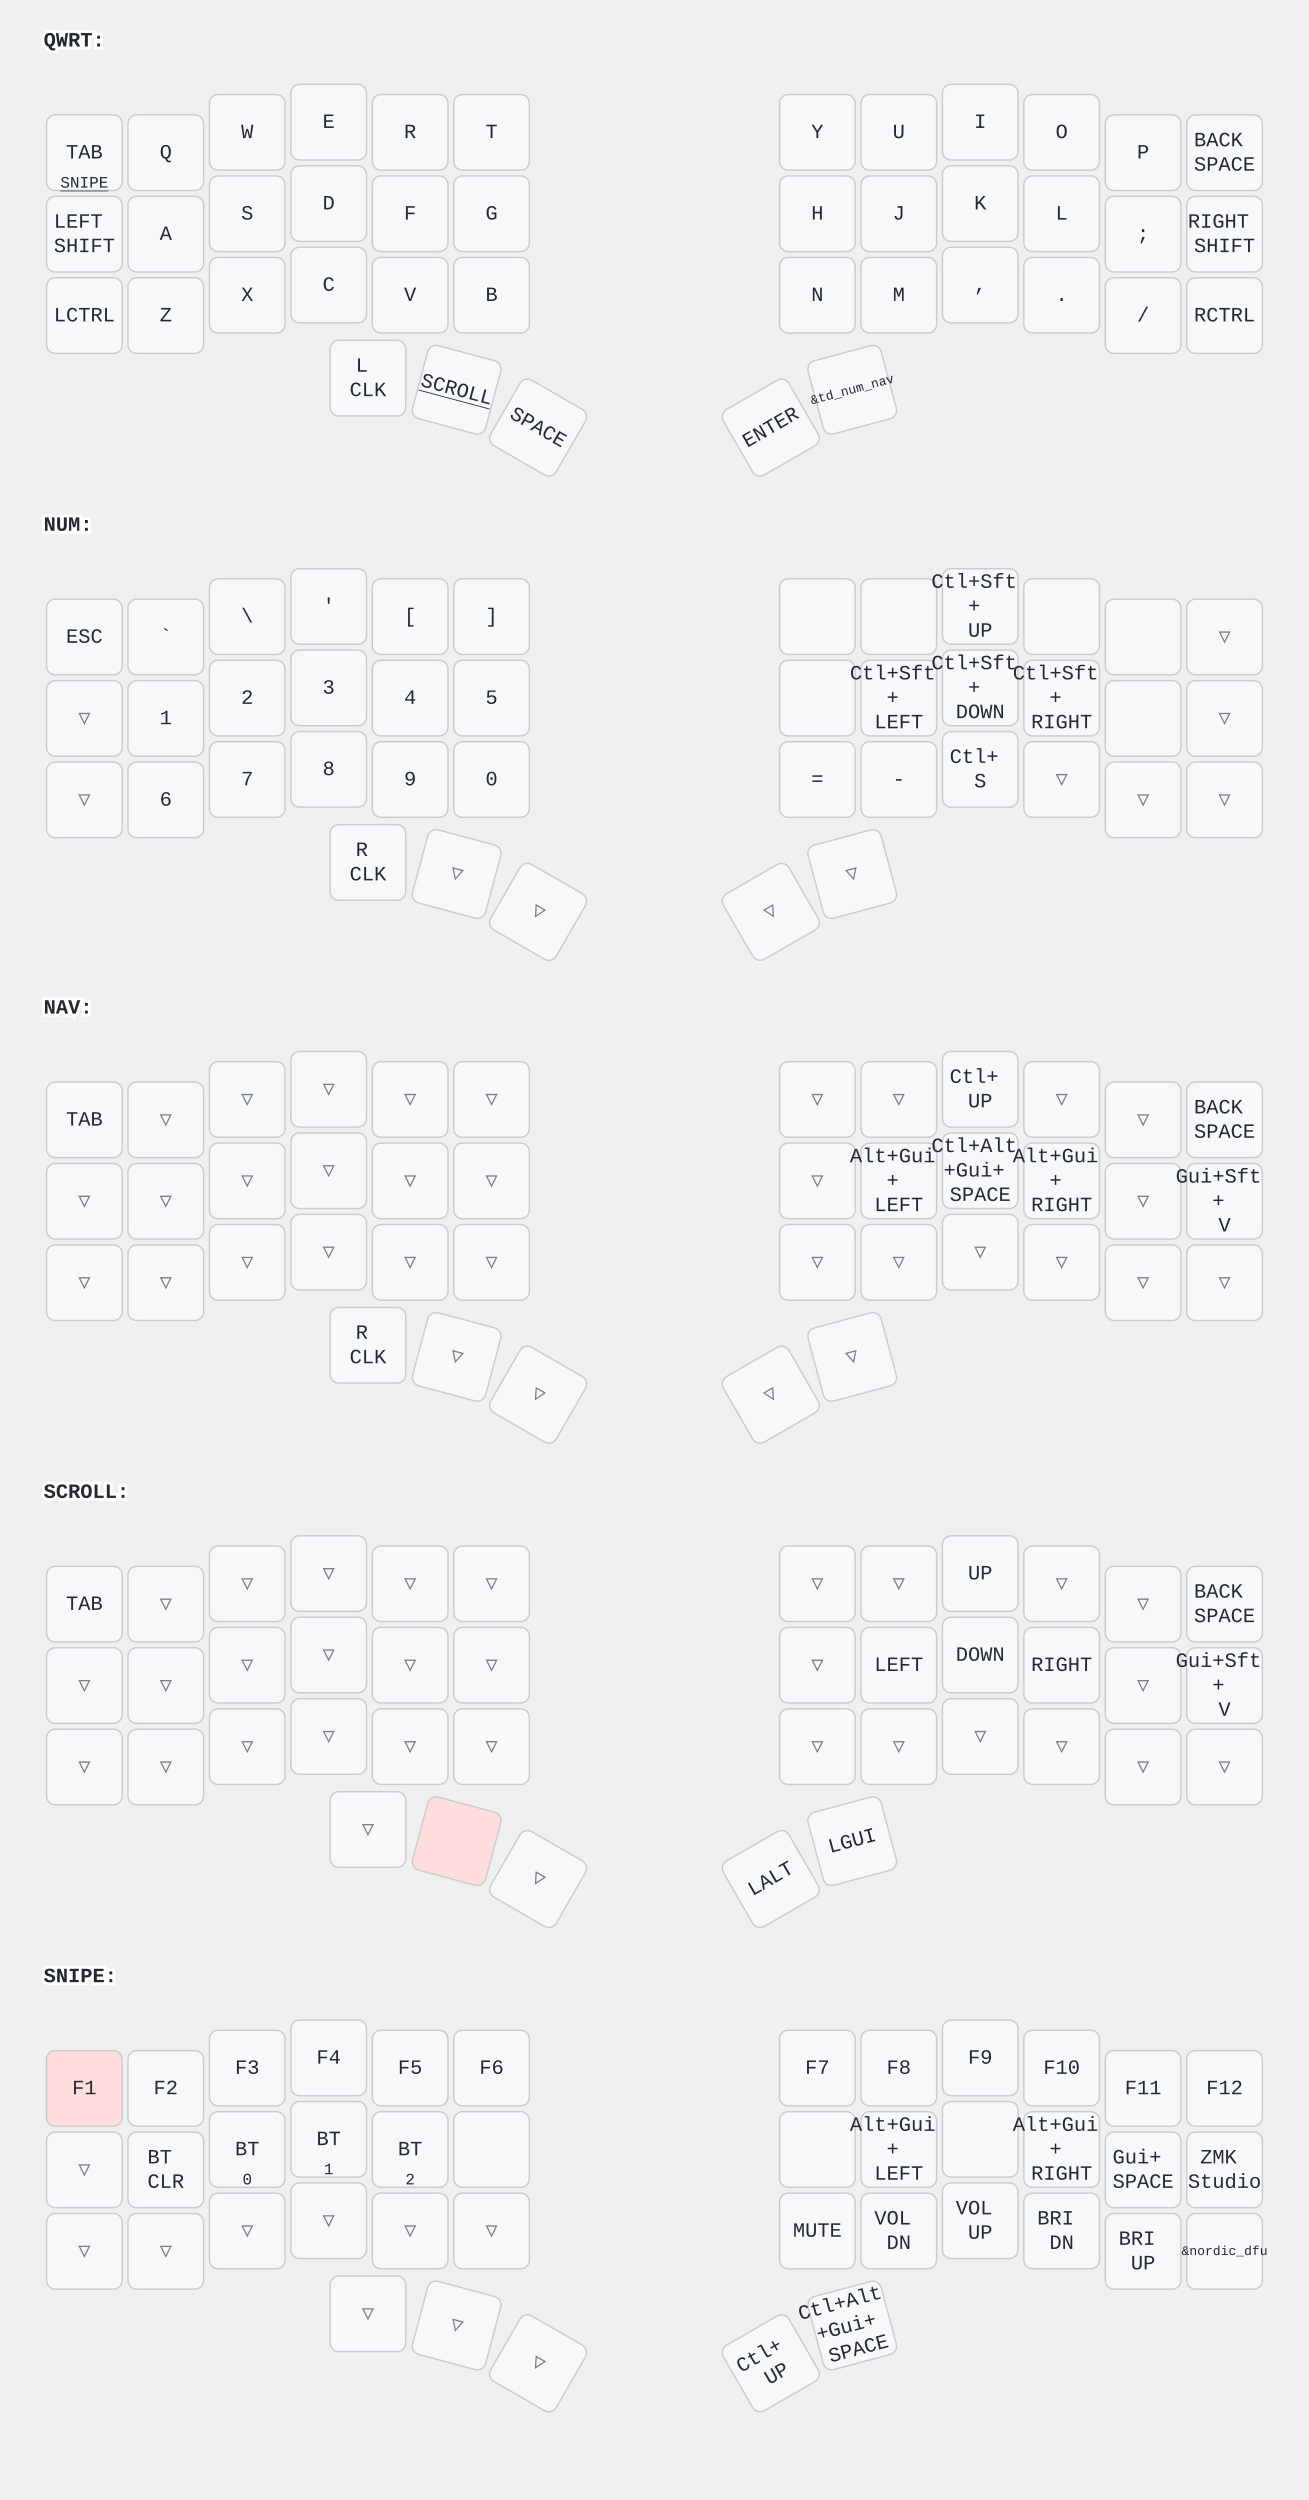
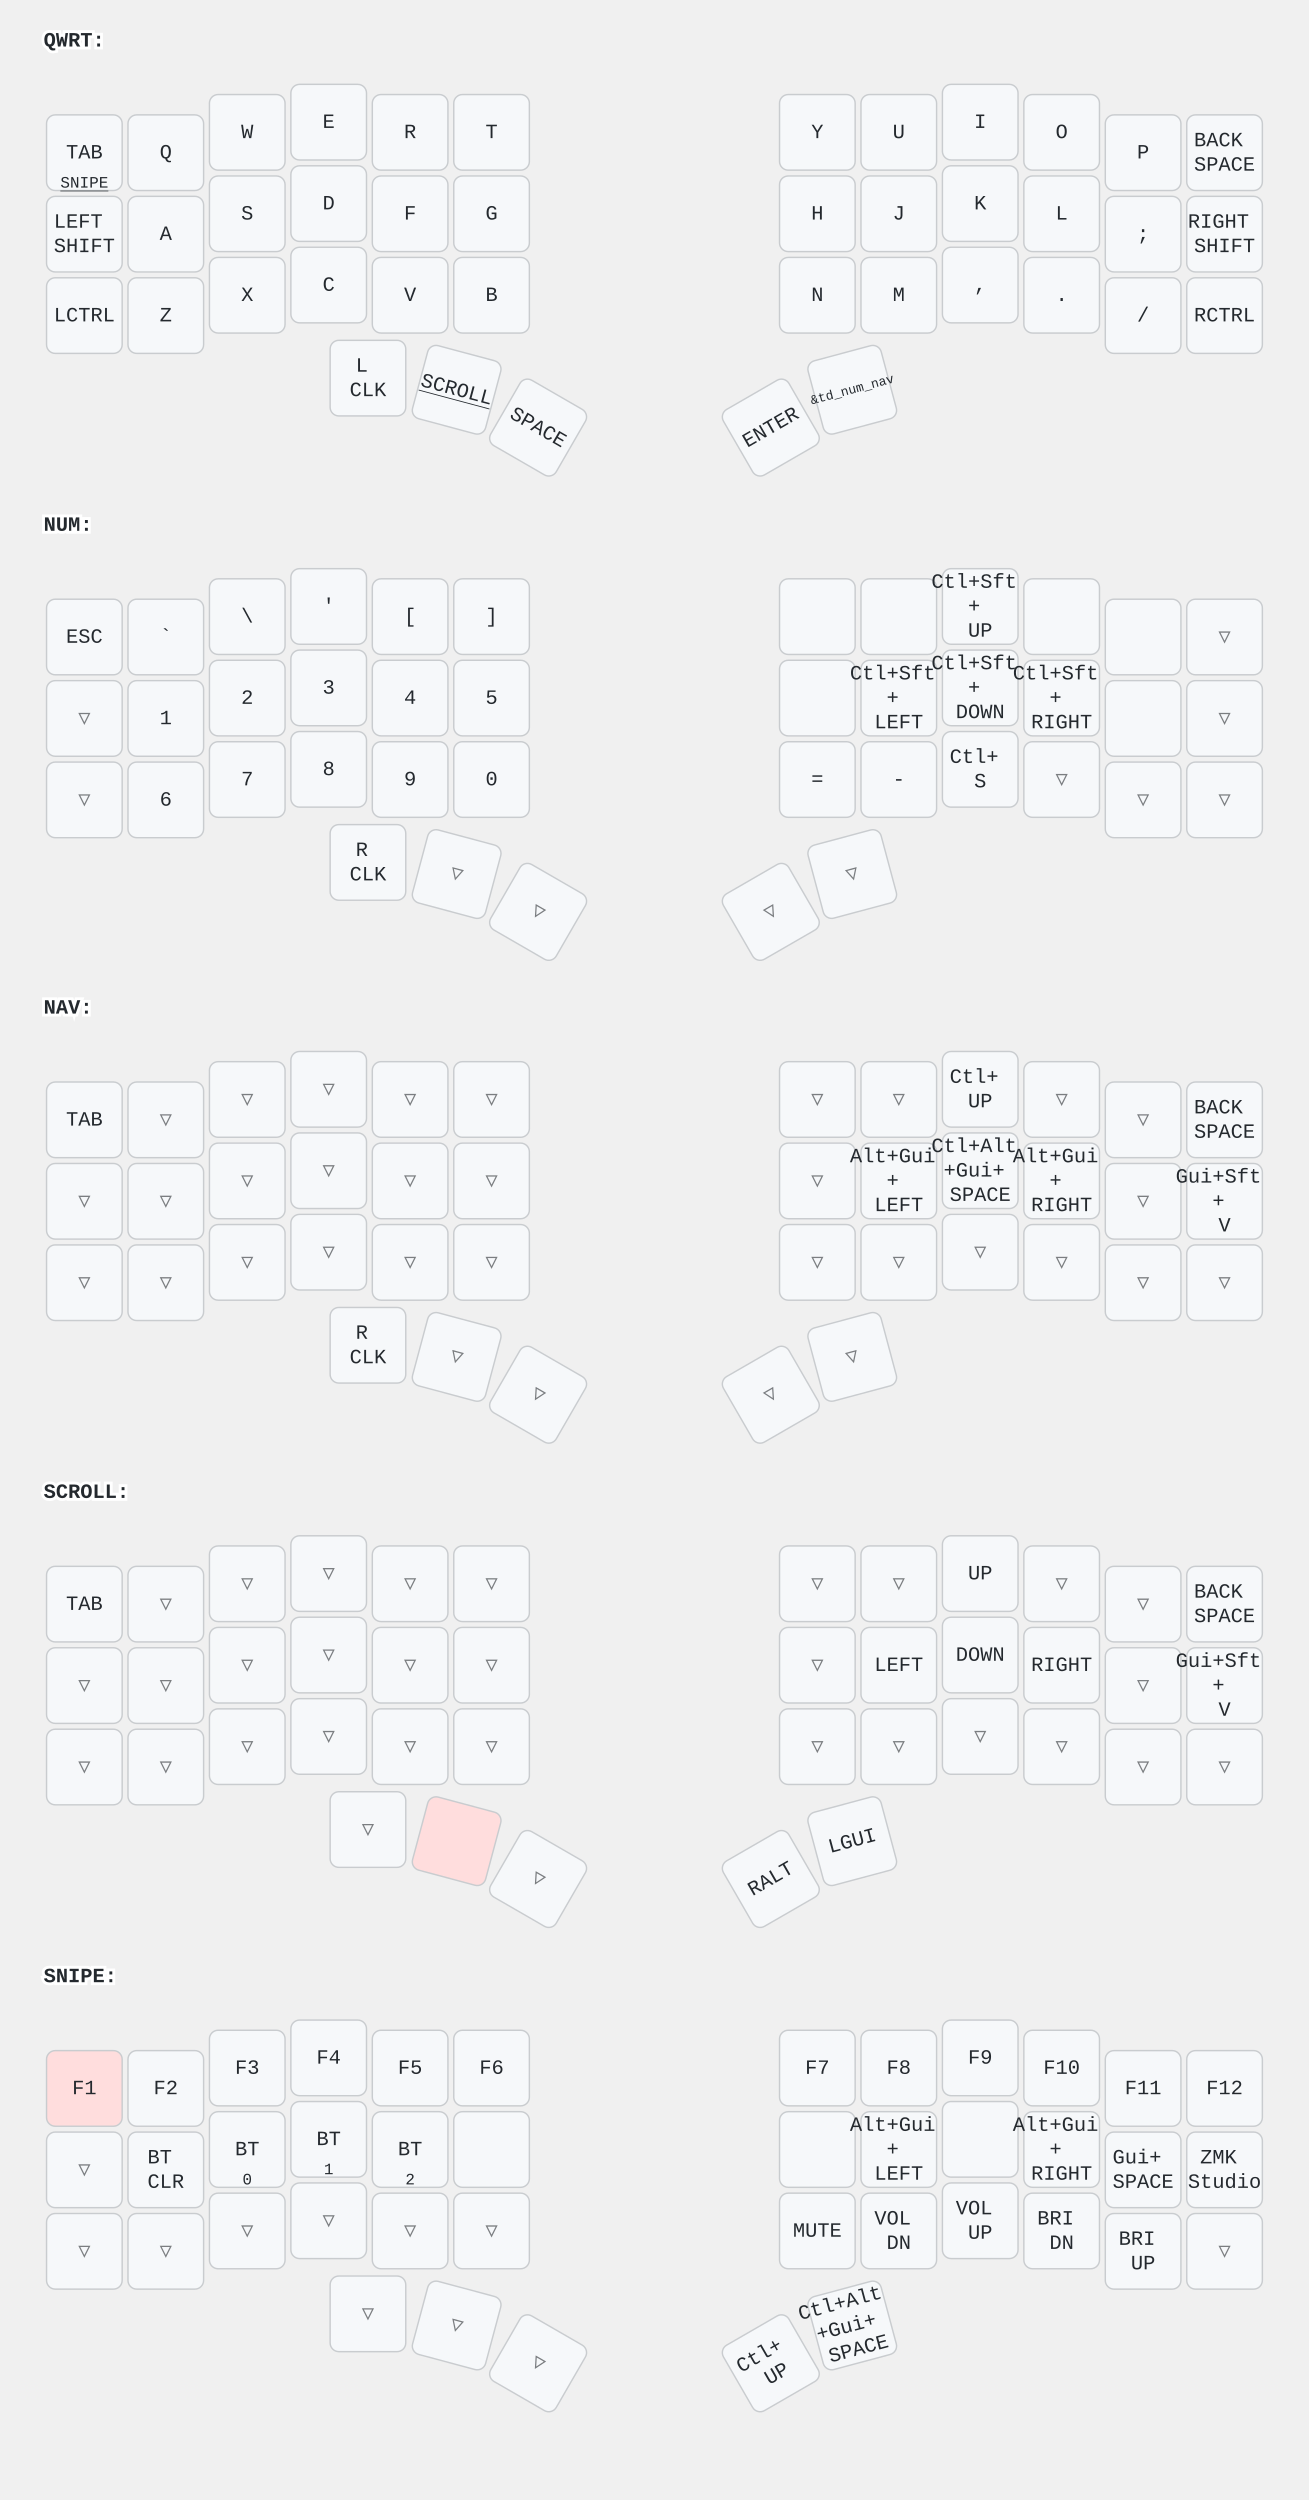
<svg xmlns="http://www.w3.org/2000/svg" width="900" height="1719" viewBox="0 0 900 1719" class="keymap">
  <style>/* inherit to force styles through use tags */
svg path {
    fill: inherit;
}

/* font and background color specifications */
svg.keymap {
    font-family: SFMono-Regular,Consolas,Liberation Mono,Menlo,monospace;
    font-size: 14px;
    font-kerning: normal;
    text-rendering: optimizeLegibility;
    fill: #24292e;
}

/* default key styling */
rect.key {
    fill: #f6f8fa;
}

rect.key, rect.combo {
    stroke: #c9cccf;
    stroke-width: 1;
}

/* default key side styling, only used is draw_key_sides is set */
rect.side {
    filter: brightness(90%);
}

/* color accent for combo boxes */
rect.combo, rect.combo-separate {
    fill: #cdf;
}

/* color accent for held keys */
rect.held, rect.combo.held {
    fill: #fdd;
}

/* color accent for ghost (optional) keys */
rect.ghost, rect.combo.ghost {
    stroke-dasharray: 4, 4;
    stroke-width: 2;
}

text {
    text-anchor: middle;
    dominant-baseline: middle;
}

/* styling for layer labels */
text.label {
    font-weight: bold;
    text-anchor: start;
    stroke: white;
    stroke-width: 4;
    paint-order: stroke;
}

/* styling for optional footer */
text.footer {
    text-anchor: end;
    dominant-baseline: auto;
    stroke: white;
    stroke-width: 4;
    paint-order: stroke;
}

/* styling for combo tap, and key non-tap label text */
text.combo, text.hold, text.shifted, text.left, text.right, text.tl, text.tr, text.bl, text.br {
    font-size: 11px;
}

text.hold, text.bl, text.br {
    text-anchor: middle;
    dominant-baseline: auto;
}

text.shifted, text.tl, text.tr {
    text-anchor: middle;
    dominant-baseline: hanging;
}

text.left, text.tl, text.bl {
    text-anchor: start;
}

text.right, text.tr, text.br {
    text-anchor: end;
}

text.layer-activator {
    text-decoration: underline;
}

/* styling for hold/shifted label text in combo box */
text.combo.hold, text.combo.shifted, text.combo.left, text.combo.right {
    font-size: 8px;
}

/* lighter symbol for transparent keys */
text.trans {
    fill: #7b7e81;
}

/* styling for combo dendrons */
path.combo {
    stroke-width: 1;
    stroke: gray;
    fill: none;
}

/* Start Tabler Icons Cleanup */
/* cannot use height/width with glyphs */
.icon-tabler &gt; path {
    fill: inherit;
    stroke: inherit;
    stroke-width: 2;
}
/* hide tabler's default box */
.icon-tabler &gt; path[stroke="none"][fill="none"] {
    visibility: hidden;
}
/* End Tabler Icons Cleanup */

@media (prefers-color-scheme: dark) {
svg.keymap { fill: #d1d6db; }
rect.key { fill: #3f4750; }
rect.key, rect.combo { stroke: #60666c; }
rect.combo, rect.combo-separate { fill: #1f3d7a; }
rect.held, rect.combo.held { fill: #854747; }
text.label, text.footer { stroke: black; }
text.trans { fill: #7e8184; }
path.combo { stroke: #7f7f7f; }

}</style>
  <g transform="translate(30, 0)" class="layer-QWRT">
    <text x="0" y="28" class="label" id="QWRT">QWRT:</text>
    <g transform="translate(0, 56)">
      <g transform="translate(28, 49)" class="key keypos-0">
        <rect rx="6" ry="6" x="-26" y="-26" width="52" height="52" class="key" />
        <text x="0" y="0" class="key tap">TAB</text>
        <a href="#SNIPE">
          <text x="0" y="24" class="key hold layer-activator">SNIPE</text>
        </a>
      </g>
      <g transform="translate(84, 49)" class="key keypos-1">
        <rect rx="6" ry="6" x="-26" y="-26" width="52" height="52" class="key" />
        <text x="0" y="0" class="key tap">Q</text>
      </g>
      <g transform="translate(140, 35)" class="key keypos-2">
        <rect rx="6" ry="6" x="-26" y="-26" width="52" height="52" class="key" />
        <text x="0" y="0" class="key tap">W</text>
      </g>
      <g transform="translate(196, 28)" class="key keypos-3">
        <rect rx="6" ry="6" x="-26" y="-26" width="52" height="52" class="key" />
        <text x="0" y="0" class="key tap">E</text>
      </g>
      <g transform="translate(252, 35)" class="key keypos-4">
        <rect rx="6" ry="6" x="-26" y="-26" width="52" height="52" class="key" />
        <text x="0" y="0" class="key tap">R</text>
      </g>
      <g transform="translate(308, 35)" class="key keypos-5">
        <rect rx="6" ry="6" x="-26" y="-26" width="52" height="52" class="key" />
        <text x="0" y="0" class="key tap">T</text>
      </g>
      <g transform="translate(532, 35)" class="key keypos-6">
        <rect rx="6" ry="6" x="-26" y="-26" width="52" height="52" class="key" />
        <text x="0" y="0" class="key tap">Y</text>
      </g>
      <g transform="translate(588, 35)" class="key keypos-7">
        <rect rx="6" ry="6" x="-26" y="-26" width="52" height="52" class="key" />
        <text x="0" y="0" class="key tap">U</text>
      </g>
      <g transform="translate(644, 28)" class="key keypos-8">
        <rect rx="6" ry="6" x="-26" y="-26" width="52" height="52" class="key" />
        <text x="0" y="0" class="key tap">I</text>
      </g>
      <g transform="translate(700, 35)" class="key keypos-9">
        <rect rx="6" ry="6" x="-26" y="-26" width="52" height="52" class="key" />
        <text x="0" y="0" class="key tap">O</text>
      </g>
      <g transform="translate(756, 49)" class="key keypos-10">
        <rect rx="6" ry="6" x="-26" y="-26" width="52" height="52" class="key" />
        <text x="0" y="0" class="key tap">P</text>
      </g>
      <g transform="translate(812, 49)" class="key keypos-11">
        <rect rx="6" ry="6" x="-26" y="-26" width="52" height="52" class="key" />
        <text x="0" y="0" class="key tap">
          <tspan x="0" dy="-0.6em">BACK</tspan>
          <tspan x="0" dy="1.2em">SPACE</tspan>
        </text>
      </g>
      <g transform="translate(28, 105)" class="key keypos-12">
        <rect rx="6" ry="6" x="-26" y="-26" width="52" height="52" class="key" />
        <text x="0" y="0" class="key tap">
          <tspan x="0" dy="-0.6em">LEFT</tspan>
          <tspan x="0" dy="1.2em">SHIFT</tspan>
        </text>
      </g>
      <g transform="translate(84, 105)" class="key keypos-13">
        <rect rx="6" ry="6" x="-26" y="-26" width="52" height="52" class="key" />
        <text x="0" y="0" class="key tap">A</text>
      </g>
      <g transform="translate(140, 91)" class="key keypos-14">
        <rect rx="6" ry="6" x="-26" y="-26" width="52" height="52" class="key" />
        <text x="0" y="0" class="key tap">S</text>
      </g>
      <g transform="translate(196, 84)" class="key keypos-15">
        <rect rx="6" ry="6" x="-26" y="-26" width="52" height="52" class="key" />
        <text x="0" y="0" class="key tap">D</text>
      </g>
      <g transform="translate(252, 91)" class="key keypos-16">
        <rect rx="6" ry="6" x="-26" y="-26" width="52" height="52" class="key" />
        <text x="0" y="0" class="key tap">F</text>
      </g>
      <g transform="translate(308, 91)" class="key keypos-17">
        <rect rx="6" ry="6" x="-26" y="-26" width="52" height="52" class="key" />
        <text x="0" y="0" class="key tap">G</text>
      </g>
      <g transform="translate(532, 91)" class="key keypos-18">
        <rect rx="6" ry="6" x="-26" y="-26" width="52" height="52" class="key" />
        <text x="0" y="0" class="key tap">H</text>
      </g>
      <g transform="translate(588, 91)" class="key keypos-19">
        <rect rx="6" ry="6" x="-26" y="-26" width="52" height="52" class="key" />
        <text x="0" y="0" class="key tap">J</text>
      </g>
      <g transform="translate(644, 84)" class="key keypos-20">
        <rect rx="6" ry="6" x="-26" y="-26" width="52" height="52" class="key" />
        <text x="0" y="0" class="key tap">K</text>
      </g>
      <g transform="translate(700, 91)" class="key keypos-21">
        <rect rx="6" ry="6" x="-26" y="-26" width="52" height="52" class="key" />
        <text x="0" y="0" class="key tap">L</text>
      </g>
      <g transform="translate(756, 105)" class="key keypos-22">
        <rect rx="6" ry="6" x="-26" y="-26" width="52" height="52" class="key" />
        <text x="0" y="0" class="key tap">;</text>
      </g>
      <g transform="translate(812, 105)" class="key keypos-23">
        <rect rx="6" ry="6" x="-26" y="-26" width="52" height="52" class="key" />
        <text x="0" y="0" class="key tap">
          <tspan x="0" dy="-0.6em">RIGHT</tspan>
          <tspan x="0" dy="1.2em">SHIFT</tspan>
        </text>
      </g>
      <g transform="translate(28, 161)" class="key keypos-24">
        <rect rx="6" ry="6" x="-26" y="-26" width="52" height="52" class="key" />
        <text x="0" y="0" class="key tap">LCTRL</text>
      </g>
      <g transform="translate(84, 161)" class="key keypos-25">
        <rect rx="6" ry="6" x="-26" y="-26" width="52" height="52" class="key" />
        <text x="0" y="0" class="key tap">Z</text>
      </g>
      <g transform="translate(140, 147)" class="key keypos-26">
        <rect rx="6" ry="6" x="-26" y="-26" width="52" height="52" class="key" />
        <text x="0" y="0" class="key tap">X</text>
      </g>
      <g transform="translate(196, 140)" class="key keypos-27">
        <rect rx="6" ry="6" x="-26" y="-26" width="52" height="52" class="key" />
        <text x="0" y="0" class="key tap">C</text>
      </g>
      <g transform="translate(252, 147)" class="key keypos-28">
        <rect rx="6" ry="6" x="-26" y="-26" width="52" height="52" class="key" />
        <text x="0" y="0" class="key tap">V</text>
      </g>
      <g transform="translate(308, 147)" class="key keypos-29">
        <rect rx="6" ry="6" x="-26" y="-26" width="52" height="52" class="key" />
        <text x="0" y="0" class="key tap">B</text>
      </g>
      <g transform="translate(532, 147)" class="key keypos-30">
        <rect rx="6" ry="6" x="-26" y="-26" width="52" height="52" class="key" />
        <text x="0" y="0" class="key tap">N</text>
      </g>
      <g transform="translate(588, 147)" class="key keypos-31">
        <rect rx="6" ry="6" x="-26" y="-26" width="52" height="52" class="key" />
        <text x="0" y="0" class="key tap">M</text>
      </g>
      <g transform="translate(644, 140)" class="key keypos-32">
        <rect rx="6" ry="6" x="-26" y="-26" width="52" height="52" class="key" />
        <text x="0" y="0" class="key tap">,</text>
      </g>
      <g transform="translate(700, 147)" class="key keypos-33">
        <rect rx="6" ry="6" x="-26" y="-26" width="52" height="52" class="key" />
        <text x="0" y="0" class="key tap">.</text>
      </g>
      <g transform="translate(756, 161)" class="key keypos-34">
        <rect rx="6" ry="6" x="-26" y="-26" width="52" height="52" class="key" />
        <text x="0" y="0" class="key tap">/</text>
      </g>
      <g transform="translate(812, 161)" class="key keypos-35">
        <rect rx="6" ry="6" x="-26" y="-26" width="52" height="52" class="key" />
        <text x="0" y="0" class="key tap">RCTRL</text>
      </g>
      <g transform="translate(223, 204)" class="key keypos-36">
        <rect rx="6" ry="6" x="-26" y="-26" width="52" height="52" class="key" />
        <text x="0" y="0" class="key tap">
          <tspan x="0" dy="-0.6em">L</tspan>
          <tspan x="0" dy="1.2em">CLK</tspan>
        </text>
      </g>
      <g transform="translate(284, 212) rotate(15.0)" class="key keypos-37">
        <rect rx="6" ry="6" x="-26" y="-26" width="52" height="52" class="key" />
        <a href="#SCROLL">
          <text x="0" y="0" class="key tap layer-activator">SCROLL</text>
        </a>
      </g>
      <g transform="translate(340, 238) rotate(30.0)" class="key keypos-38">
        <rect rx="6" ry="6" x="-26" y="-26" width="52" height="52" class="key" />
        <text x="0" y="0" class="key tap">SPACE</text>
      </g>
      <g transform="translate(500, 238) rotate(-30.0)" class="key keypos-39">
        <rect rx="6" ry="6" x="-26" y="-26" width="52" height="52" class="key" />
        <text x="0" y="0" class="key tap">ENTER</text>
      </g>
      <g transform="translate(556, 212) rotate(-15.0)" class="key keypos-40">
        <rect rx="6" ry="6" x="-26" y="-26" width="52" height="52" class="key" />
        <text x="0" y="0" class="key tap">
          <tspan style="font-size: 64%">&amp;td_num_nav</tspan>
        </text>
      </g>
    </g>
  </g>
  <g transform="translate(30, 333)" class="layer-NUM">
    <text x="0" y="28" class="label" id="NUM">NUM:</text>
    <g transform="translate(0, 56)">
      <g transform="translate(28, 49)" class="key keypos-0">
        <rect rx="6" ry="6" x="-26" y="-26" width="52" height="52" class="key" />
        <text x="0" y="0" class="key tap">ESC</text>
      </g>
      <g transform="translate(84, 49)" class="key keypos-1">
        <rect rx="6" ry="6" x="-26" y="-26" width="52" height="52" class="key" />
        <text x="0" y="0" class="key tap">`</text>
      </g>
      <g transform="translate(140, 35)" class="key keypos-2">
        <rect rx="6" ry="6" x="-26" y="-26" width="52" height="52" class="key" />
        <text x="0" y="0" class="key tap">\</text>
      </g>
      <g transform="translate(196, 28)" class="key keypos-3">
        <rect rx="6" ry="6" x="-26" y="-26" width="52" height="52" class="key" />
        <text x="0" y="0" class="key tap">'</text>
      </g>
      <g transform="translate(252, 35)" class="key keypos-4">
        <rect rx="6" ry="6" x="-26" y="-26" width="52" height="52" class="key" />
        <text x="0" y="0" class="key tap">[</text>
      </g>
      <g transform="translate(308, 35)" class="key keypos-5">
        <rect rx="6" ry="6" x="-26" y="-26" width="52" height="52" class="key" />
        <text x="0" y="0" class="key tap">]</text>
      </g>
      <g transform="translate(532, 35)" class="key keypos-6">
        <rect rx="6" ry="6" x="-26" y="-26" width="52" height="52" class="key" />
      </g>
      <g transform="translate(588, 35)" class="key keypos-7">
        <rect rx="6" ry="6" x="-26" y="-26" width="52" height="52" class="key" />
      </g>
      <g transform="translate(644, 28)" class="key keypos-8">
        <rect rx="6" ry="6" x="-26" y="-26" width="52" height="52" class="key" />
        <text x="0" y="0" class="key tap">
          <tspan x="0" dy="-1.2em">Ctl+Sft</tspan>
          <tspan x="0" dy="1.2em">+</tspan>
          <tspan x="0" dy="1.2em">UP</tspan>
        </text>
      </g>
      <g transform="translate(700, 35)" class="key keypos-9">
        <rect rx="6" ry="6" x="-26" y="-26" width="52" height="52" class="key" />
      </g>
      <g transform="translate(756, 49)" class="key keypos-10">
        <rect rx="6" ry="6" x="-26" y="-26" width="52" height="52" class="key" />
      </g>
      <g transform="translate(812, 49)" class="key trans keypos-11">
        <rect rx="6" ry="6" x="-26" y="-26" width="52" height="52" class="key trans" />
        <text x="0" y="0" class="key trans tap">▽</text>
      </g>
      <g transform="translate(28, 105)" class="key trans keypos-12">
        <rect rx="6" ry="6" x="-26" y="-26" width="52" height="52" class="key trans" />
        <text x="0" y="0" class="key trans tap">▽</text>
      </g>
      <g transform="translate(84, 105)" class="key keypos-13">
        <rect rx="6" ry="6" x="-26" y="-26" width="52" height="52" class="key" />
        <text x="0" y="0" class="key tap">1</text>
      </g>
      <g transform="translate(140, 91)" class="key keypos-14">
        <rect rx="6" ry="6" x="-26" y="-26" width="52" height="52" class="key" />
        <text x="0" y="0" class="key tap">2</text>
      </g>
      <g transform="translate(196, 84)" class="key keypos-15">
        <rect rx="6" ry="6" x="-26" y="-26" width="52" height="52" class="key" />
        <text x="0" y="0" class="key tap">3</text>
      </g>
      <g transform="translate(252, 91)" class="key keypos-16">
        <rect rx="6" ry="6" x="-26" y="-26" width="52" height="52" class="key" />
        <text x="0" y="0" class="key tap">4</text>
      </g>
      <g transform="translate(308, 91)" class="key keypos-17">
        <rect rx="6" ry="6" x="-26" y="-26" width="52" height="52" class="key" />
        <text x="0" y="0" class="key tap">5</text>
      </g>
      <g transform="translate(532, 91)" class="key keypos-18">
        <rect rx="6" ry="6" x="-26" y="-26" width="52" height="52" class="key" />
      </g>
      <g transform="translate(588, 91)" class="key keypos-19">
        <rect rx="6" ry="6" x="-26" y="-26" width="52" height="52" class="key" />
        <text x="0" y="0" class="key tap">
          <tspan x="0" dy="-1.2em">Ctl+Sft</tspan>
          <tspan x="0" dy="1.2em">+</tspan>
          <tspan x="0" dy="1.2em">LEFT</tspan>
        </text>
      </g>
      <g transform="translate(644, 84)" class="key keypos-20">
        <rect rx="6" ry="6" x="-26" y="-26" width="52" height="52" class="key" />
        <text x="0" y="0" class="key tap">
          <tspan x="0" dy="-1.2em">Ctl+Sft</tspan>
          <tspan x="0" dy="1.2em">+</tspan>
          <tspan x="0" dy="1.2em">DOWN</tspan>
        </text>
      </g>
      <g transform="translate(700, 91)" class="key keypos-21">
        <rect rx="6" ry="6" x="-26" y="-26" width="52" height="52" class="key" />
        <text x="0" y="0" class="key tap">
          <tspan x="0" dy="-1.2em">Ctl+Sft</tspan>
          <tspan x="0" dy="1.2em">+</tspan>
          <tspan x="0" dy="1.2em">RIGHT</tspan>
        </text>
      </g>
      <g transform="translate(756, 105)" class="key keypos-22">
        <rect rx="6" ry="6" x="-26" y="-26" width="52" height="52" class="key" />
      </g>
      <g transform="translate(812, 105)" class="key trans keypos-23">
        <rect rx="6" ry="6" x="-26" y="-26" width="52" height="52" class="key trans" />
        <text x="0" y="0" class="key trans tap">▽</text>
      </g>
      <g transform="translate(28, 161)" class="key trans keypos-24">
        <rect rx="6" ry="6" x="-26" y="-26" width="52" height="52" class="key trans" />
        <text x="0" y="0" class="key trans tap">▽</text>
      </g>
      <g transform="translate(84, 161)" class="key keypos-25">
        <rect rx="6" ry="6" x="-26" y="-26" width="52" height="52" class="key" />
        <text x="0" y="0" class="key tap">6</text>
      </g>
      <g transform="translate(140, 147)" class="key keypos-26">
        <rect rx="6" ry="6" x="-26" y="-26" width="52" height="52" class="key" />
        <text x="0" y="0" class="key tap">7</text>
      </g>
      <g transform="translate(196, 140)" class="key keypos-27">
        <rect rx="6" ry="6" x="-26" y="-26" width="52" height="52" class="key" />
        <text x="0" y="0" class="key tap">8</text>
      </g>
      <g transform="translate(252, 147)" class="key keypos-28">
        <rect rx="6" ry="6" x="-26" y="-26" width="52" height="52" class="key" />
        <text x="0" y="0" class="key tap">9</text>
      </g>
      <g transform="translate(308, 147)" class="key keypos-29">
        <rect rx="6" ry="6" x="-26" y="-26" width="52" height="52" class="key" />
        <text x="0" y="0" class="key tap">0</text>
      </g>
      <g transform="translate(532, 147)" class="key keypos-30">
        <rect rx="6" ry="6" x="-26" y="-26" width="52" height="52" class="key" />
        <text x="0" y="0" class="key tap">=</text>
      </g>
      <g transform="translate(588, 147)" class="key keypos-31">
        <rect rx="6" ry="6" x="-26" y="-26" width="52" height="52" class="key" />
        <text x="0" y="0" class="key tap">-</text>
      </g>
      <g transform="translate(644, 140)" class="key keypos-32">
        <rect rx="6" ry="6" x="-26" y="-26" width="52" height="52" class="key" />
        <text x="0" y="0" class="key tap">
          <tspan x="0" dy="-0.6em">Ctl+</tspan>
          <tspan x="0" dy="1.2em">S</tspan>
        </text>
      </g>
      <g transform="translate(700, 147)" class="key trans keypos-33">
        <rect rx="6" ry="6" x="-26" y="-26" width="52" height="52" class="key trans" />
        <text x="0" y="0" class="key trans tap">▽</text>
      </g>
      <g transform="translate(756, 161)" class="key trans keypos-34">
        <rect rx="6" ry="6" x="-26" y="-26" width="52" height="52" class="key trans" />
        <text x="0" y="0" class="key trans tap">▽</text>
      </g>
      <g transform="translate(812, 161)" class="key trans keypos-35">
        <rect rx="6" ry="6" x="-26" y="-26" width="52" height="52" class="key trans" />
        <text x="0" y="0" class="key trans tap">▽</text>
      </g>
      <g transform="translate(223, 204)" class="key keypos-36">
        <rect rx="6" ry="6" x="-26" y="-26" width="52" height="52" class="key" />
        <text x="0" y="0" class="key tap">
          <tspan x="0" dy="-0.6em">R</tspan>
          <tspan x="0" dy="1.2em">CLK</tspan>
        </text>
      </g>
      <g transform="translate(284, 212) rotate(15.0)" class="key trans keypos-37">
        <rect rx="6" ry="6" x="-26" y="-26" width="52" height="52" class="key trans" />
        <text x="0" y="0" class="key trans tap">▽</text>
      </g>
      <g transform="translate(340, 238) rotate(30.0)" class="key trans keypos-38">
        <rect rx="6" ry="6" x="-26" y="-26" width="52" height="52" class="key trans" />
        <text x="0" y="0" class="key trans tap">▽</text>
      </g>
      <g transform="translate(500, 238) rotate(-30.0)" class="key trans keypos-39">
        <rect rx="6" ry="6" x="-26" y="-26" width="52" height="52" class="key trans" />
        <text x="0" y="0" class="key trans tap">▽</text>
      </g>
      <g transform="translate(556, 212) rotate(-15.0)" class="key trans keypos-40">
        <rect rx="6" ry="6" x="-26" y="-26" width="52" height="52" class="key trans" />
        <text x="0" y="0" class="key trans tap">▽</text>
      </g>
    </g>
  </g>
  <g transform="translate(30, 665)" class="layer-NAV">
    <text x="0" y="28" class="label" id="NAV">NAV:</text>
    <g transform="translate(0, 56)">
      <g transform="translate(28, 49)" class="key keypos-0">
        <rect rx="6" ry="6" x="-26" y="-26" width="52" height="52" class="key" />
        <text x="0" y="0" class="key tap">TAB</text>
      </g>
      <g transform="translate(84, 49)" class="key trans keypos-1">
        <rect rx="6" ry="6" x="-26" y="-26" width="52" height="52" class="key trans" />
        <text x="0" y="0" class="key trans tap">▽</text>
      </g>
      <g transform="translate(140, 35)" class="key trans keypos-2">
        <rect rx="6" ry="6" x="-26" y="-26" width="52" height="52" class="key trans" />
        <text x="0" y="0" class="key trans tap">▽</text>
      </g>
      <g transform="translate(196, 28)" class="key trans keypos-3">
        <rect rx="6" ry="6" x="-26" y="-26" width="52" height="52" class="key trans" />
        <text x="0" y="0" class="key trans tap">▽</text>
      </g>
      <g transform="translate(252, 35)" class="key trans keypos-4">
        <rect rx="6" ry="6" x="-26" y="-26" width="52" height="52" class="key trans" />
        <text x="0" y="0" class="key trans tap">▽</text>
      </g>
      <g transform="translate(308, 35)" class="key trans keypos-5">
        <rect rx="6" ry="6" x="-26" y="-26" width="52" height="52" class="key trans" />
        <text x="0" y="0" class="key trans tap">▽</text>
      </g>
      <g transform="translate(532, 35)" class="key trans keypos-6">
        <rect rx="6" ry="6" x="-26" y="-26" width="52" height="52" class="key trans" />
        <text x="0" y="0" class="key trans tap">▽</text>
      </g>
      <g transform="translate(588, 35)" class="key trans keypos-7">
        <rect rx="6" ry="6" x="-26" y="-26" width="52" height="52" class="key trans" />
        <text x="0" y="0" class="key trans tap">▽</text>
      </g>
      <g transform="translate(644, 28)" class="key keypos-8">
        <rect rx="6" ry="6" x="-26" y="-26" width="52" height="52" class="key" />
        <text x="0" y="0" class="key tap">
          <tspan x="0" dy="-0.6em">Ctl+</tspan>
          <tspan x="0" dy="1.2em">UP</tspan>
        </text>
      </g>
      <g transform="translate(700, 35)" class="key trans keypos-9">
        <rect rx="6" ry="6" x="-26" y="-26" width="52" height="52" class="key trans" />
        <text x="0" y="0" class="key trans tap">▽</text>
      </g>
      <g transform="translate(756, 49)" class="key trans keypos-10">
        <rect rx="6" ry="6" x="-26" y="-26" width="52" height="52" class="key trans" />
        <text x="0" y="0" class="key trans tap">▽</text>
      </g>
      <g transform="translate(812, 49)" class="key keypos-11">
        <rect rx="6" ry="6" x="-26" y="-26" width="52" height="52" class="key" />
        <text x="0" y="0" class="key tap">
          <tspan x="0" dy="-0.6em">BACK</tspan>
          <tspan x="0" dy="1.2em">SPACE</tspan>
        </text>
      </g>
      <g transform="translate(28, 105)" class="key trans keypos-12">
        <rect rx="6" ry="6" x="-26" y="-26" width="52" height="52" class="key trans" />
        <text x="0" y="0" class="key trans tap">▽</text>
      </g>
      <g transform="translate(84, 105)" class="key trans keypos-13">
        <rect rx="6" ry="6" x="-26" y="-26" width="52" height="52" class="key trans" />
        <text x="0" y="0" class="key trans tap">▽</text>
      </g>
      <g transform="translate(140, 91)" class="key trans keypos-14">
        <rect rx="6" ry="6" x="-26" y="-26" width="52" height="52" class="key trans" />
        <text x="0" y="0" class="key trans tap">▽</text>
      </g>
      <g transform="translate(196, 84)" class="key trans keypos-15">
        <rect rx="6" ry="6" x="-26" y="-26" width="52" height="52" class="key trans" />
        <text x="0" y="0" class="key trans tap">▽</text>
      </g>
      <g transform="translate(252, 91)" class="key trans keypos-16">
        <rect rx="6" ry="6" x="-26" y="-26" width="52" height="52" class="key trans" />
        <text x="0" y="0" class="key trans tap">▽</text>
      </g>
      <g transform="translate(308, 91)" class="key trans keypos-17">
        <rect rx="6" ry="6" x="-26" y="-26" width="52" height="52" class="key trans" />
        <text x="0" y="0" class="key trans tap">▽</text>
      </g>
      <g transform="translate(532, 91)" class="key trans keypos-18">
        <rect rx="6" ry="6" x="-26" y="-26" width="52" height="52" class="key trans" />
        <text x="0" y="0" class="key trans tap">▽</text>
      </g>
      <g transform="translate(588, 91)" class="key keypos-19">
        <rect rx="6" ry="6" x="-26" y="-26" width="52" height="52" class="key" />
        <text x="0" y="0" class="key tap">
          <tspan x="0" dy="-1.2em">Alt+Gui</tspan>
          <tspan x="0" dy="1.2em">+</tspan>
          <tspan x="0" dy="1.2em">LEFT</tspan>
        </text>
      </g>
      <g transform="translate(644, 84)" class="key keypos-20">
        <rect rx="6" ry="6" x="-26" y="-26" width="52" height="52" class="key" />
        <text x="0" y="0" class="key tap">
          <tspan x="0" dy="-1.2em">Ctl+Alt</tspan>
          <tspan x="0" dy="1.2em">+Gui+</tspan>
          <tspan x="0" dy="1.2em">SPACE</tspan>
        </text>
      </g>
      <g transform="translate(700, 91)" class="key keypos-21">
        <rect rx="6" ry="6" x="-26" y="-26" width="52" height="52" class="key" />
        <text x="0" y="0" class="key tap">
          <tspan x="0" dy="-1.2em">Alt+Gui</tspan>
          <tspan x="0" dy="1.2em">+</tspan>
          <tspan x="0" dy="1.2em">RIGHT</tspan>
        </text>
      </g>
      <g transform="translate(756, 105)" class="key trans keypos-22">
        <rect rx="6" ry="6" x="-26" y="-26" width="52" height="52" class="key trans" />
        <text x="0" y="0" class="key trans tap">▽</text>
      </g>
      <g transform="translate(812, 105)" class="key keypos-23">
        <rect rx="6" ry="6" x="-26" y="-26" width="52" height="52" class="key" />
        <text x="0" y="0" class="key tap">
          <tspan x="0" dy="-1.2em">Gui+Sft</tspan>
          <tspan x="0" dy="1.2em">+</tspan>
          <tspan x="0" dy="1.2em">V</tspan>
        </text>
      </g>
      <g transform="translate(28, 161)" class="key trans keypos-24">
        <rect rx="6" ry="6" x="-26" y="-26" width="52" height="52" class="key trans" />
        <text x="0" y="0" class="key trans tap">▽</text>
      </g>
      <g transform="translate(84, 161)" class="key trans keypos-25">
        <rect rx="6" ry="6" x="-26" y="-26" width="52" height="52" class="key trans" />
        <text x="0" y="0" class="key trans tap">▽</text>
      </g>
      <g transform="translate(140, 147)" class="key trans keypos-26">
        <rect rx="6" ry="6" x="-26" y="-26" width="52" height="52" class="key trans" />
        <text x="0" y="0" class="key trans tap">▽</text>
      </g>
      <g transform="translate(196, 140)" class="key trans keypos-27">
        <rect rx="6" ry="6" x="-26" y="-26" width="52" height="52" class="key trans" />
        <text x="0" y="0" class="key trans tap">▽</text>
      </g>
      <g transform="translate(252, 147)" class="key trans keypos-28">
        <rect rx="6" ry="6" x="-26" y="-26" width="52" height="52" class="key trans" />
        <text x="0" y="0" class="key trans tap">▽</text>
      </g>
      <g transform="translate(308, 147)" class="key trans keypos-29">
        <rect rx="6" ry="6" x="-26" y="-26" width="52" height="52" class="key trans" />
        <text x="0" y="0" class="key trans tap">▽</text>
      </g>
      <g transform="translate(532, 147)" class="key trans keypos-30">
        <rect rx="6" ry="6" x="-26" y="-26" width="52" height="52" class="key trans" />
        <text x="0" y="0" class="key trans tap">▽</text>
      </g>
      <g transform="translate(588, 147)" class="key trans keypos-31">
        <rect rx="6" ry="6" x="-26" y="-26" width="52" height="52" class="key trans" />
        <text x="0" y="0" class="key trans tap">▽</text>
      </g>
      <g transform="translate(644, 140)" class="key trans keypos-32">
        <rect rx="6" ry="6" x="-26" y="-26" width="52" height="52" class="key trans" />
        <text x="0" y="0" class="key trans tap">▽</text>
      </g>
      <g transform="translate(700, 147)" class="key trans keypos-33">
        <rect rx="6" ry="6" x="-26" y="-26" width="52" height="52" class="key trans" />
        <text x="0" y="0" class="key trans tap">▽</text>
      </g>
      <g transform="translate(756, 161)" class="key trans keypos-34">
        <rect rx="6" ry="6" x="-26" y="-26" width="52" height="52" class="key trans" />
        <text x="0" y="0" class="key trans tap">▽</text>
      </g>
      <g transform="translate(812, 161)" class="key trans keypos-35">
        <rect rx="6" ry="6" x="-26" y="-26" width="52" height="52" class="key trans" />
        <text x="0" y="0" class="key trans tap">▽</text>
      </g>
      <g transform="translate(223, 204)" class="key keypos-36">
        <rect rx="6" ry="6" x="-26" y="-26" width="52" height="52" class="key" />
        <text x="0" y="0" class="key tap">
          <tspan x="0" dy="-0.6em">R</tspan>
          <tspan x="0" dy="1.2em">CLK</tspan>
        </text>
      </g>
      <g transform="translate(284, 212) rotate(15.0)" class="key trans keypos-37">
        <rect rx="6" ry="6" x="-26" y="-26" width="52" height="52" class="key trans" />
        <text x="0" y="0" class="key trans tap">▽</text>
      </g>
      <g transform="translate(340, 238) rotate(30.0)" class="key trans keypos-38">
        <rect rx="6" ry="6" x="-26" y="-26" width="52" height="52" class="key trans" />
        <text x="0" y="0" class="key trans tap">▽</text>
      </g>
      <g transform="translate(500, 238) rotate(-30.0)" class="key trans keypos-39">
        <rect rx="6" ry="6" x="-26" y="-26" width="52" height="52" class="key trans" />
        <text x="0" y="0" class="key trans tap">▽</text>
      </g>
      <g transform="translate(556, 212) rotate(-15.0)" class="key trans keypos-40">
        <rect rx="6" ry="6" x="-26" y="-26" width="52" height="52" class="key trans" />
        <text x="0" y="0" class="key trans tap">▽</text>
      </g>
    </g>
  </g>
  <g transform="translate(30, 998)" class="layer-SCROLL">
    <text x="0" y="28" class="label" id="SCROLL">SCROLL:</text>
    <g transform="translate(0, 56)">
      <g transform="translate(28, 49)" class="key keypos-0">
        <rect rx="6" ry="6" x="-26" y="-26" width="52" height="52" class="key" />
        <text x="0" y="0" class="key tap">TAB</text>
      </g>
      <g transform="translate(84, 49)" class="key trans keypos-1">
        <rect rx="6" ry="6" x="-26" y="-26" width="52" height="52" class="key trans" />
        <text x="0" y="0" class="key trans tap">▽</text>
      </g>
      <g transform="translate(140, 35)" class="key trans keypos-2">
        <rect rx="6" ry="6" x="-26" y="-26" width="52" height="52" class="key trans" />
        <text x="0" y="0" class="key trans tap">▽</text>
      </g>
      <g transform="translate(196, 28)" class="key trans keypos-3">
        <rect rx="6" ry="6" x="-26" y="-26" width="52" height="52" class="key trans" />
        <text x="0" y="0" class="key trans tap">▽</text>
      </g>
      <g transform="translate(252, 35)" class="key trans keypos-4">
        <rect rx="6" ry="6" x="-26" y="-26" width="52" height="52" class="key trans" />
        <text x="0" y="0" class="key trans tap">▽</text>
      </g>
      <g transform="translate(308, 35)" class="key trans keypos-5">
        <rect rx="6" ry="6" x="-26" y="-26" width="52" height="52" class="key trans" />
        <text x="0" y="0" class="key trans tap">▽</text>
      </g>
      <g transform="translate(532, 35)" class="key trans keypos-6">
        <rect rx="6" ry="6" x="-26" y="-26" width="52" height="52" class="key trans" />
        <text x="0" y="0" class="key trans tap">▽</text>
      </g>
      <g transform="translate(588, 35)" class="key trans keypos-7">
        <rect rx="6" ry="6" x="-26" y="-26" width="52" height="52" class="key trans" />
        <text x="0" y="0" class="key trans tap">▽</text>
      </g>
      <g transform="translate(644, 28)" class="key keypos-8">
        <rect rx="6" ry="6" x="-26" y="-26" width="52" height="52" class="key" />
        <text x="0" y="0" class="key tap">UP</text>
      </g>
      <g transform="translate(700, 35)" class="key trans keypos-9">
        <rect rx="6" ry="6" x="-26" y="-26" width="52" height="52" class="key trans" />
        <text x="0" y="0" class="key trans tap">▽</text>
      </g>
      <g transform="translate(756, 49)" class="key trans keypos-10">
        <rect rx="6" ry="6" x="-26" y="-26" width="52" height="52" class="key trans" />
        <text x="0" y="0" class="key trans tap">▽</text>
      </g>
      <g transform="translate(812, 49)" class="key keypos-11">
        <rect rx="6" ry="6" x="-26" y="-26" width="52" height="52" class="key" />
        <text x="0" y="0" class="key tap">
          <tspan x="0" dy="-0.6em">BACK</tspan>
          <tspan x="0" dy="1.2em">SPACE</tspan>
        </text>
      </g>
      <g transform="translate(28, 105)" class="key trans keypos-12">
        <rect rx="6" ry="6" x="-26" y="-26" width="52" height="52" class="key trans" />
        <text x="0" y="0" class="key trans tap">▽</text>
      </g>
      <g transform="translate(84, 105)" class="key trans keypos-13">
        <rect rx="6" ry="6" x="-26" y="-26" width="52" height="52" class="key trans" />
        <text x="0" y="0" class="key trans tap">▽</text>
      </g>
      <g transform="translate(140, 91)" class="key trans keypos-14">
        <rect rx="6" ry="6" x="-26" y="-26" width="52" height="52" class="key trans" />
        <text x="0" y="0" class="key trans tap">▽</text>
      </g>
      <g transform="translate(196, 84)" class="key trans keypos-15">
        <rect rx="6" ry="6" x="-26" y="-26" width="52" height="52" class="key trans" />
        <text x="0" y="0" class="key trans tap">▽</text>
      </g>
      <g transform="translate(252, 91)" class="key trans keypos-16">
        <rect rx="6" ry="6" x="-26" y="-26" width="52" height="52" class="key trans" />
        <text x="0" y="0" class="key trans tap">▽</text>
      </g>
      <g transform="translate(308, 91)" class="key trans keypos-17">
        <rect rx="6" ry="6" x="-26" y="-26" width="52" height="52" class="key trans" />
        <text x="0" y="0" class="key trans tap">▽</text>
      </g>
      <g transform="translate(532, 91)" class="key trans keypos-18">
        <rect rx="6" ry="6" x="-26" y="-26" width="52" height="52" class="key trans" />
        <text x="0" y="0" class="key trans tap">▽</text>
      </g>
      <g transform="translate(588, 91)" class="key keypos-19">
        <rect rx="6" ry="6" x="-26" y="-26" width="52" height="52" class="key" />
        <text x="0" y="0" class="key tap">LEFT</text>
      </g>
      <g transform="translate(644, 84)" class="key keypos-20">
        <rect rx="6" ry="6" x="-26" y="-26" width="52" height="52" class="key" />
        <text x="0" y="0" class="key tap">DOWN</text>
      </g>
      <g transform="translate(700, 91)" class="key keypos-21">
        <rect rx="6" ry="6" x="-26" y="-26" width="52" height="52" class="key" />
        <text x="0" y="0" class="key tap">RIGHT</text>
      </g>
      <g transform="translate(756, 105)" class="key trans keypos-22">
        <rect rx="6" ry="6" x="-26" y="-26" width="52" height="52" class="key trans" />
        <text x="0" y="0" class="key trans tap">▽</text>
      </g>
      <g transform="translate(812, 105)" class="key keypos-23">
        <rect rx="6" ry="6" x="-26" y="-26" width="52" height="52" class="key" />
        <text x="0" y="0" class="key tap">
          <tspan x="0" dy="-1.2em">Gui+Sft</tspan>
          <tspan x="0" dy="1.2em">+</tspan>
          <tspan x="0" dy="1.2em">V</tspan>
        </text>
      </g>
      <g transform="translate(28, 161)" class="key trans keypos-24">
        <rect rx="6" ry="6" x="-26" y="-26" width="52" height="52" class="key trans" />
        <text x="0" y="0" class="key trans tap">▽</text>
      </g>
      <g transform="translate(84, 161)" class="key trans keypos-25">
        <rect rx="6" ry="6" x="-26" y="-26" width="52" height="52" class="key trans" />
        <text x="0" y="0" class="key trans tap">▽</text>
      </g>
      <g transform="translate(140, 147)" class="key trans keypos-26">
        <rect rx="6" ry="6" x="-26" y="-26" width="52" height="52" class="key trans" />
        <text x="0" y="0" class="key trans tap">▽</text>
      </g>
      <g transform="translate(196, 140)" class="key trans keypos-27">
        <rect rx="6" ry="6" x="-26" y="-26" width="52" height="52" class="key trans" />
        <text x="0" y="0" class="key trans tap">▽</text>
      </g>
      <g transform="translate(252, 147)" class="key trans keypos-28">
        <rect rx="6" ry="6" x="-26" y="-26" width="52" height="52" class="key trans" />
        <text x="0" y="0" class="key trans tap">▽</text>
      </g>
      <g transform="translate(308, 147)" class="key trans keypos-29">
        <rect rx="6" ry="6" x="-26" y="-26" width="52" height="52" class="key trans" />
        <text x="0" y="0" class="key trans tap">▽</text>
      </g>
      <g transform="translate(532, 147)" class="key trans keypos-30">
        <rect rx="6" ry="6" x="-26" y="-26" width="52" height="52" class="key trans" />
        <text x="0" y="0" class="key trans tap">▽</text>
      </g>
      <g transform="translate(588, 147)" class="key trans keypos-31">
        <rect rx="6" ry="6" x="-26" y="-26" width="52" height="52" class="key trans" />
        <text x="0" y="0" class="key trans tap">▽</text>
      </g>
      <g transform="translate(644, 140)" class="key trans keypos-32">
        <rect rx="6" ry="6" x="-26" y="-26" width="52" height="52" class="key trans" />
        <text x="0" y="0" class="key trans tap">▽</text>
      </g>
      <g transform="translate(700, 147)" class="key trans keypos-33">
        <rect rx="6" ry="6" x="-26" y="-26" width="52" height="52" class="key trans" />
        <text x="0" y="0" class="key trans tap">▽</text>
      </g>
      <g transform="translate(756, 161)" class="key trans keypos-34">
        <rect rx="6" ry="6" x="-26" y="-26" width="52" height="52" class="key trans" />
        <text x="0" y="0" class="key trans tap">▽</text>
      </g>
      <g transform="translate(812, 161)" class="key trans keypos-35">
        <rect rx="6" ry="6" x="-26" y="-26" width="52" height="52" class="key trans" />
        <text x="0" y="0" class="key trans tap">▽</text>
      </g>
      <g transform="translate(223, 204)" class="key trans keypos-36">
        <rect rx="6" ry="6" x="-26" y="-26" width="52" height="52" class="key trans" />
        <text x="0" y="0" class="key trans tap">▽</text>
      </g>
      <g transform="translate(284, 212) rotate(15.0)" class="key held keypos-37">
        <rect rx="6" ry="6" x="-26" y="-26" width="52" height="52" class="key held" />
      </g>
      <g transform="translate(340, 238) rotate(30.0)" class="key trans keypos-38">
        <rect rx="6" ry="6" x="-26" y="-26" width="52" height="52" class="key trans" />
        <text x="0" y="0" class="key trans tap">▽</text>
      </g>
      <g transform="translate(500, 238) rotate(-30.0)" class="key keypos-39">
        <rect rx="6" ry="6" x="-26" y="-26" width="52" height="52" class="key" />
-         <text x="0" y="0" class="key tap">LALT</text>
+         <text x="0" y="0" class="key tap">RALT</text>
      </g>
      <g transform="translate(556, 212) rotate(-15.0)" class="key keypos-40">
        <rect rx="6" ry="6" x="-26" y="-26" width="52" height="52" class="key" />
        <text x="0" y="0" class="key tap">LGUI</text>
      </g>
    </g>
  </g>
  <g transform="translate(30, 1331)" class="layer-SNIPE">
    <text x="0" y="28" class="label" id="SNIPE">SNIPE:</text>
    <g transform="translate(0, 56)">
      <g transform="translate(28, 49)" class="key held keypos-0">
        <rect rx="6" ry="6" x="-26" y="-26" width="52" height="52" class="key held" />
        <text x="0" y="0" class="key held tap">F1</text>
      </g>
      <g transform="translate(84, 49)" class="key keypos-1">
        <rect rx="6" ry="6" x="-26" y="-26" width="52" height="52" class="key" />
        <text x="0" y="0" class="key tap">F2</text>
      </g>
      <g transform="translate(140, 35)" class="key keypos-2">
        <rect rx="6" ry="6" x="-26" y="-26" width="52" height="52" class="key" />
        <text x="0" y="0" class="key tap">F3</text>
      </g>
      <g transform="translate(196, 28)" class="key keypos-3">
        <rect rx="6" ry="6" x="-26" y="-26" width="52" height="52" class="key" />
        <text x="0" y="0" class="key tap">F4</text>
      </g>
      <g transform="translate(252, 35)" class="key keypos-4">
        <rect rx="6" ry="6" x="-26" y="-26" width="52" height="52" class="key" />
        <text x="0" y="0" class="key tap">F5</text>
      </g>
      <g transform="translate(308, 35)" class="key keypos-5">
        <rect rx="6" ry="6" x="-26" y="-26" width="52" height="52" class="key" />
        <text x="0" y="0" class="key tap">F6</text>
      </g>
      <g transform="translate(532, 35)" class="key keypos-6">
        <rect rx="6" ry="6" x="-26" y="-26" width="52" height="52" class="key" />
        <text x="0" y="0" class="key tap">F7</text>
      </g>
      <g transform="translate(588, 35)" class="key keypos-7">
        <rect rx="6" ry="6" x="-26" y="-26" width="52" height="52" class="key" />
        <text x="0" y="0" class="key tap">F8</text>
      </g>
      <g transform="translate(644, 28)" class="key keypos-8">
        <rect rx="6" ry="6" x="-26" y="-26" width="52" height="52" class="key" />
        <text x="0" y="0" class="key tap">F9</text>
      </g>
      <g transform="translate(700, 35)" class="key keypos-9">
        <rect rx="6" ry="6" x="-26" y="-26" width="52" height="52" class="key" />
        <text x="0" y="0" class="key tap">F10</text>
      </g>
      <g transform="translate(756, 49)" class="key keypos-10">
        <rect rx="6" ry="6" x="-26" y="-26" width="52" height="52" class="key" />
        <text x="0" y="0" class="key tap">F11</text>
      </g>
      <g transform="translate(812, 49)" class="key keypos-11">
        <rect rx="6" ry="6" x="-26" y="-26" width="52" height="52" class="key" />
        <text x="0" y="0" class="key tap">F12</text>
      </g>
      <g transform="translate(28, 105)" class="key trans keypos-12">
        <rect rx="6" ry="6" x="-26" y="-26" width="52" height="52" class="key trans" />
        <text x="0" y="0" class="key trans tap">▽</text>
      </g>
      <g transform="translate(84, 105)" class="key keypos-13">
        <rect rx="6" ry="6" x="-26" y="-26" width="52" height="52" class="key" />
        <text x="0" y="0" class="key tap">
          <tspan x="0" dy="-0.6em">BT</tspan>
          <tspan x="0" dy="1.2em">CLR</tspan>
        </text>
      </g>
      <g transform="translate(140, 91)" class="key keypos-14">
        <rect rx="6" ry="6" x="-26" y="-26" width="52" height="52" class="key" />
        <text x="0" y="0" class="key tap">BT</text>
        <text x="0" y="24" class="key hold">0</text>
      </g>
      <g transform="translate(196, 84)" class="key keypos-15">
        <rect rx="6" ry="6" x="-26" y="-26" width="52" height="52" class="key" />
        <text x="0" y="0" class="key tap">BT</text>
        <text x="0" y="24" class="key hold">1</text>
      </g>
      <g transform="translate(252, 91)" class="key keypos-16">
        <rect rx="6" ry="6" x="-26" y="-26" width="52" height="52" class="key" />
        <text x="0" y="0" class="key tap">BT</text>
        <text x="0" y="24" class="key hold">2</text>
      </g>
      <g transform="translate(308, 91)" class="key keypos-17">
        <rect rx="6" ry="6" x="-26" y="-26" width="52" height="52" class="key" />
      </g>
      <g transform="translate(532, 91)" class="key keypos-18">
        <rect rx="6" ry="6" x="-26" y="-26" width="52" height="52" class="key" />
      </g>
      <g transform="translate(588, 91)" class="key keypos-19">
        <rect rx="6" ry="6" x="-26" y="-26" width="52" height="52" class="key" />
        <text x="0" y="0" class="key tap">
          <tspan x="0" dy="-1.2em">Alt+Gui</tspan>
          <tspan x="0" dy="1.2em">+</tspan>
          <tspan x="0" dy="1.2em">LEFT</tspan>
        </text>
      </g>
      <g transform="translate(644, 84)" class="key keypos-20">
        <rect rx="6" ry="6" x="-26" y="-26" width="52" height="52" class="key" />
      </g>
      <g transform="translate(700, 91)" class="key keypos-21">
        <rect rx="6" ry="6" x="-26" y="-26" width="52" height="52" class="key" />
        <text x="0" y="0" class="key tap">
          <tspan x="0" dy="-1.2em">Alt+Gui</tspan>
          <tspan x="0" dy="1.2em">+</tspan>
          <tspan x="0" dy="1.2em">RIGHT</tspan>
        </text>
      </g>
      <g transform="translate(756, 105)" class="key keypos-22">
        <rect rx="6" ry="6" x="-26" y="-26" width="52" height="52" class="key" />
        <text x="0" y="0" class="key tap">
          <tspan x="0" dy="-0.6em">Gui+</tspan>
          <tspan x="0" dy="1.2em">SPACE</tspan>
        </text>
      </g>
      <g transform="translate(812, 105)" class="key keypos-23">
        <rect rx="6" ry="6" x="-26" y="-26" width="52" height="52" class="key" />
        <text x="0" y="0" class="key tap">
          <tspan x="0" dy="-0.6em">ZMK</tspan>
          <tspan x="0" dy="1.2em">Studio</tspan>
        </text>
      </g>
      <g transform="translate(28, 161)" class="key trans keypos-24">
        <rect rx="6" ry="6" x="-26" y="-26" width="52" height="52" class="key trans" />
        <text x="0" y="0" class="key trans tap">▽</text>
      </g>
      <g transform="translate(84, 161)" class="key trans keypos-25">
        <rect rx="6" ry="6" x="-26" y="-26" width="52" height="52" class="key trans" />
        <text x="0" y="0" class="key trans tap">▽</text>
      </g>
      <g transform="translate(140, 147)" class="key trans keypos-26">
        <rect rx="6" ry="6" x="-26" y="-26" width="52" height="52" class="key trans" />
        <text x="0" y="0" class="key trans tap">▽</text>
      </g>
      <g transform="translate(196, 140)" class="key trans keypos-27">
        <rect rx="6" ry="6" x="-26" y="-26" width="52" height="52" class="key trans" />
        <text x="0" y="0" class="key trans tap">▽</text>
      </g>
      <g transform="translate(252, 147)" class="key trans keypos-28">
        <rect rx="6" ry="6" x="-26" y="-26" width="52" height="52" class="key trans" />
        <text x="0" y="0" class="key trans tap">▽</text>
      </g>
      <g transform="translate(308, 147)" class="key trans keypos-29">
        <rect rx="6" ry="6" x="-26" y="-26" width="52" height="52" class="key trans" />
        <text x="0" y="0" class="key trans tap">▽</text>
      </g>
      <g transform="translate(532, 147)" class="key keypos-30">
        <rect rx="6" ry="6" x="-26" y="-26" width="52" height="52" class="key" />
        <text x="0" y="0" class="key tap">MUTE</text>
      </g>
      <g transform="translate(588, 147)" class="key keypos-31">
        <rect rx="6" ry="6" x="-26" y="-26" width="52" height="52" class="key" />
        <text x="0" y="0" class="key tap">
          <tspan x="0" dy="-0.6em">VOL</tspan>
          <tspan x="0" dy="1.2em">DN</tspan>
        </text>
      </g>
      <g transform="translate(644, 140)" class="key keypos-32">
        <rect rx="6" ry="6" x="-26" y="-26" width="52" height="52" class="key" />
        <text x="0" y="0" class="key tap">
          <tspan x="0" dy="-0.6em">VOL</tspan>
          <tspan x="0" dy="1.2em">UP</tspan>
        </text>
      </g>
      <g transform="translate(700, 147)" class="key keypos-33">
        <rect rx="6" ry="6" x="-26" y="-26" width="52" height="52" class="key" />
        <text x="0" y="0" class="key tap">
          <tspan x="0" dy="-0.6em">BRI</tspan>
          <tspan x="0" dy="1.2em">DN</tspan>
        </text>
      </g>
      <g transform="translate(756, 161)" class="key keypos-34">
        <rect rx="6" ry="6" x="-26" y="-26" width="52" height="52" class="key" />
        <text x="0" y="0" class="key tap">
          <tspan x="0" dy="-0.6em">BRI</tspan>
          <tspan x="0" dy="1.2em">UP</tspan>
        </text>
      </g>
-       <g transform="translate(812, 161)" class="key keypos-35">
-         <rect rx="6" ry="6" x="-26" y="-26" width="52" height="52" class="key" />
-         <text x="0" y="0" class="key tap">
-           <tspan style="font-size: 64%">&amp;nordic_dfu</tspan>
-         </text>
+       <g transform="translate(812, 161)" class="key trans keypos-35">
+         <rect rx="6" ry="6" x="-26" y="-26" width="52" height="52" class="key trans" />
+         <text x="0" y="0" class="key trans tap">▽</text>
      </g>
      <g transform="translate(223, 204)" class="key trans keypos-36">
        <rect rx="6" ry="6" x="-26" y="-26" width="52" height="52" class="key trans" />
        <text x="0" y="0" class="key trans tap">▽</text>
      </g>
      <g transform="translate(284, 212) rotate(15.0)" class="key trans keypos-37">
        <rect rx="6" ry="6" x="-26" y="-26" width="52" height="52" class="key trans" />
        <text x="0" y="0" class="key trans tap">▽</text>
      </g>
      <g transform="translate(340, 238) rotate(30.0)" class="key trans keypos-38">
        <rect rx="6" ry="6" x="-26" y="-26" width="52" height="52" class="key trans" />
        <text x="0" y="0" class="key trans tap">▽</text>
      </g>
      <g transform="translate(500, 238) rotate(-30.0)" class="key keypos-39">
        <rect rx="6" ry="6" x="-26" y="-26" width="52" height="52" class="key" />
        <text x="0" y="0" class="key tap">
          <tspan x="0" dy="-0.6em">Ctl+</tspan>
          <tspan x="0" dy="1.2em">UP</tspan>
        </text>
      </g>
      <g transform="translate(556, 212) rotate(-15.0)" class="key keypos-40">
        <rect rx="6" ry="6" x="-26" y="-26" width="52" height="52" class="key" />
        <text x="0" y="0" class="key tap">
          <tspan x="0" dy="-1.2em">Ctl+Alt</tspan>
          <tspan x="0" dy="1.2em">+Gui+</tspan>
          <tspan x="0" dy="1.2em">SPACE</tspan>
        </text>
      </g>
    </g>
  </g>
</svg>
